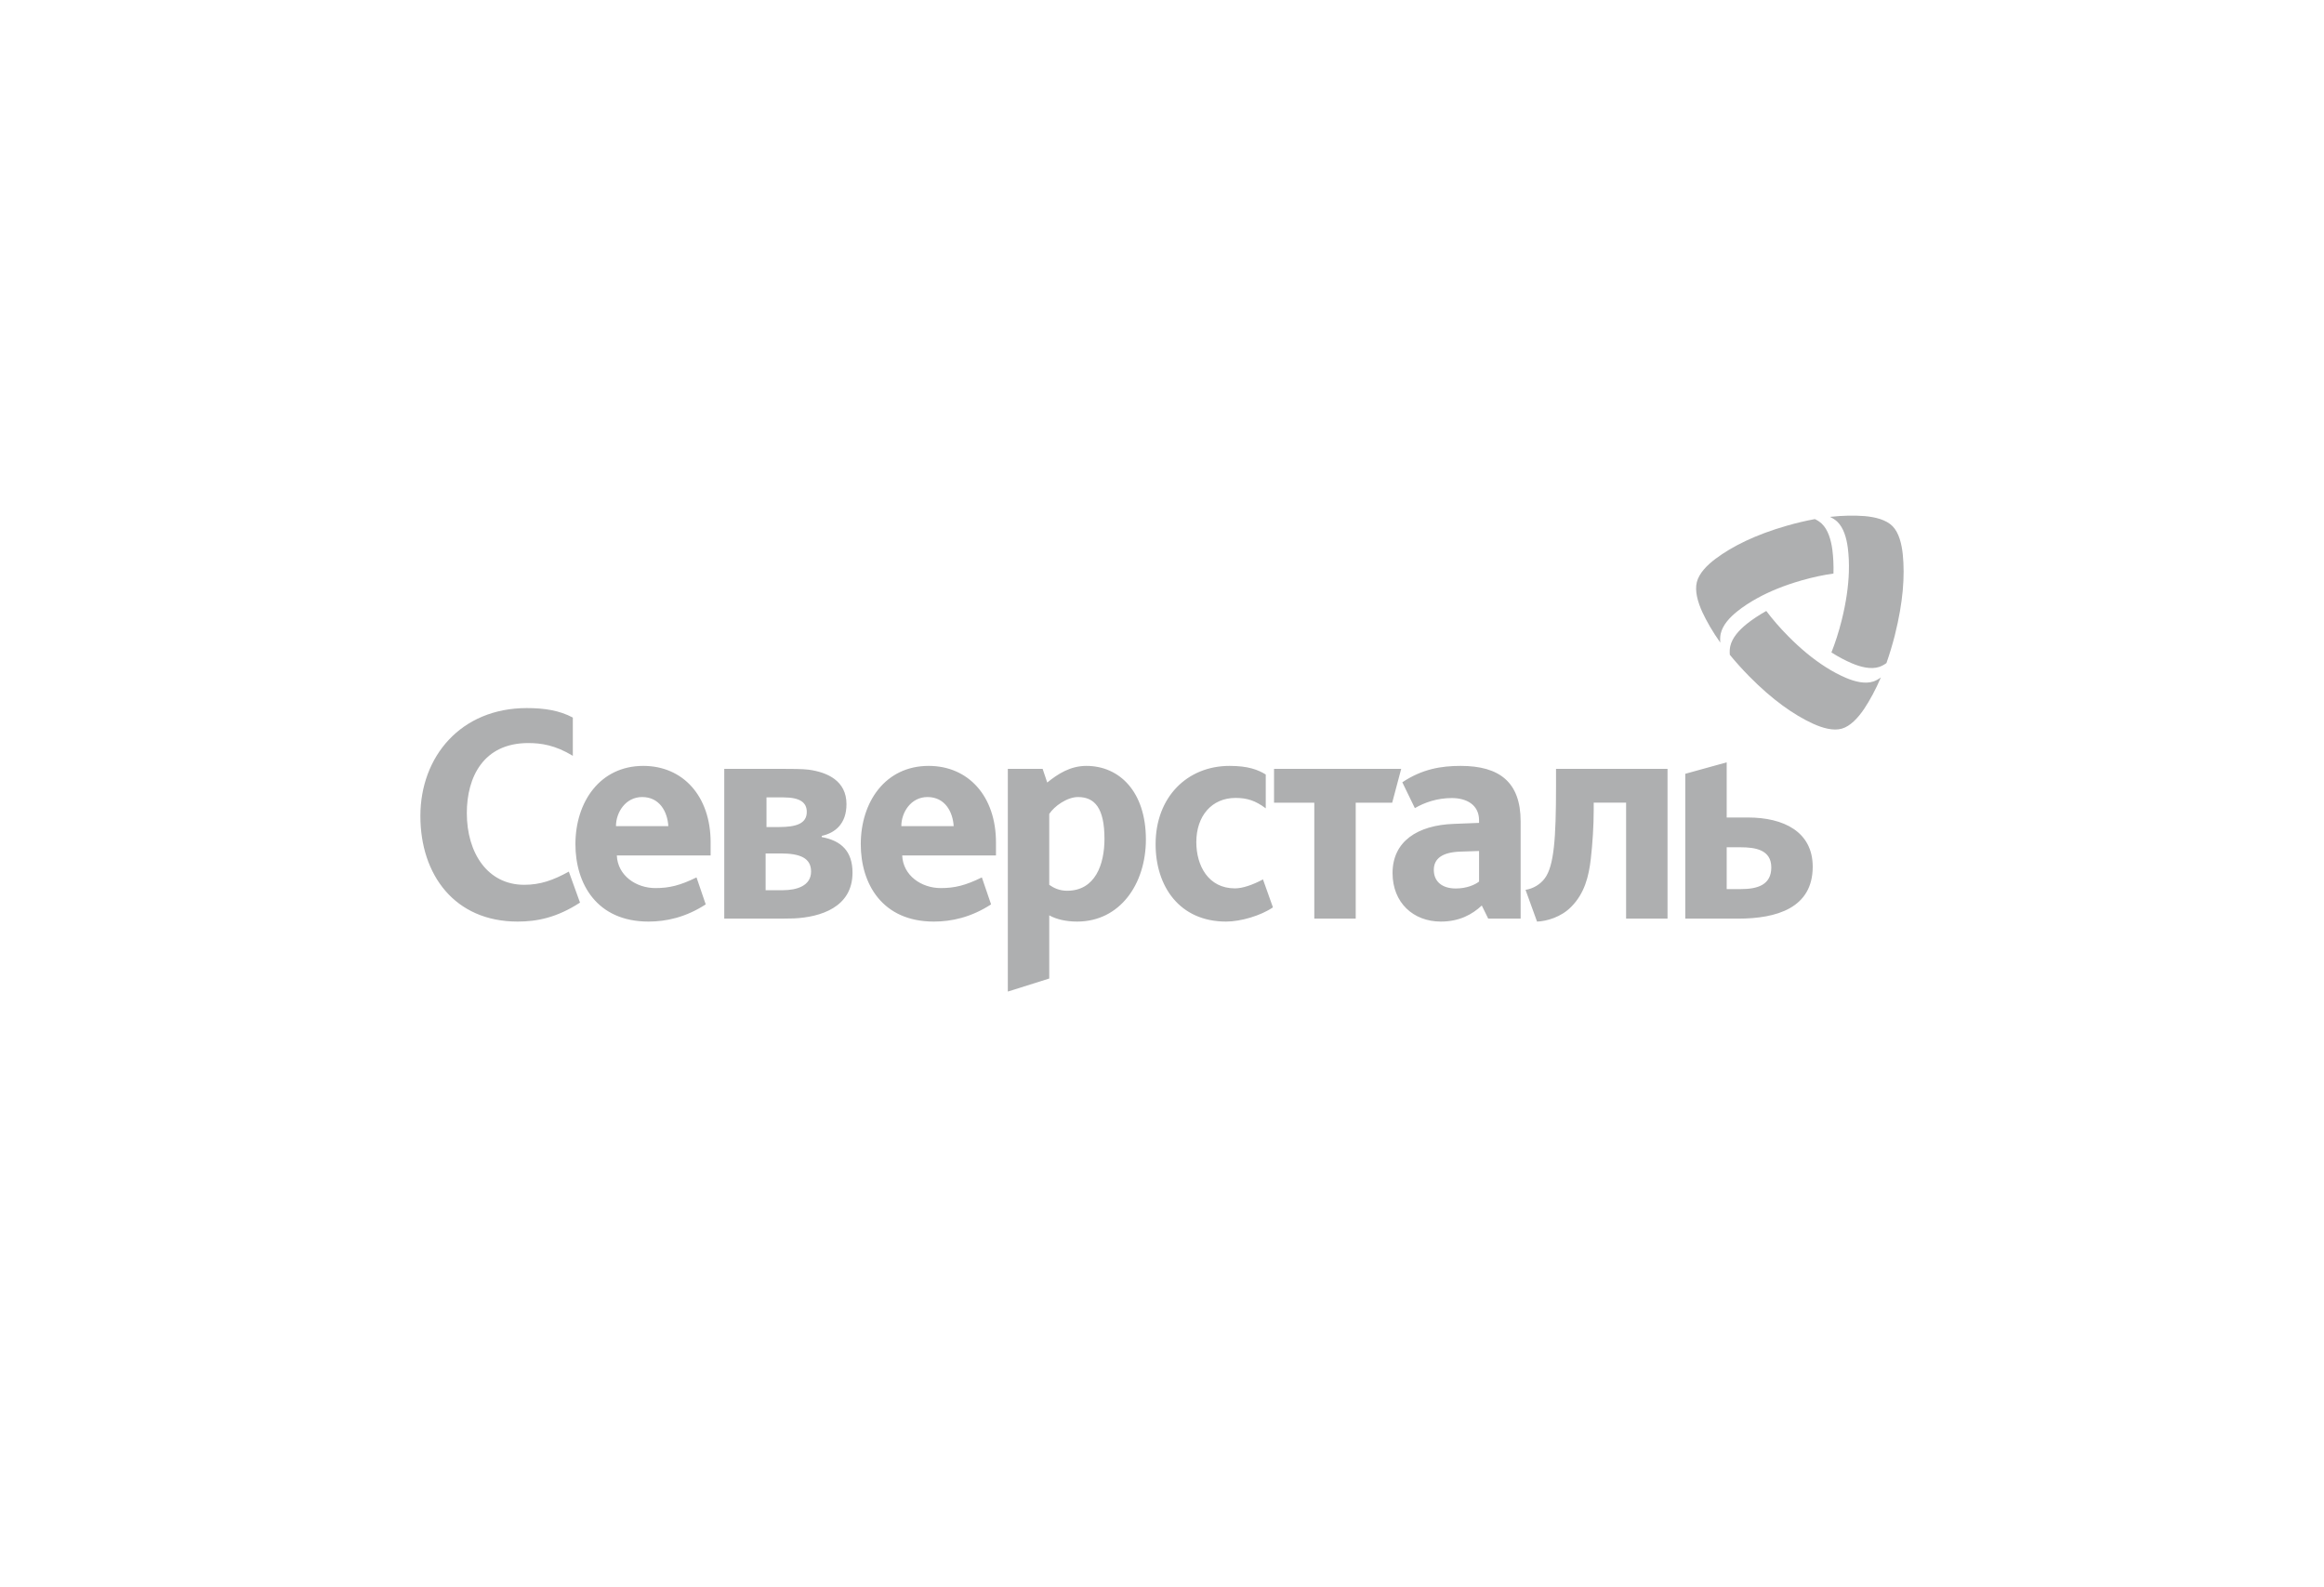
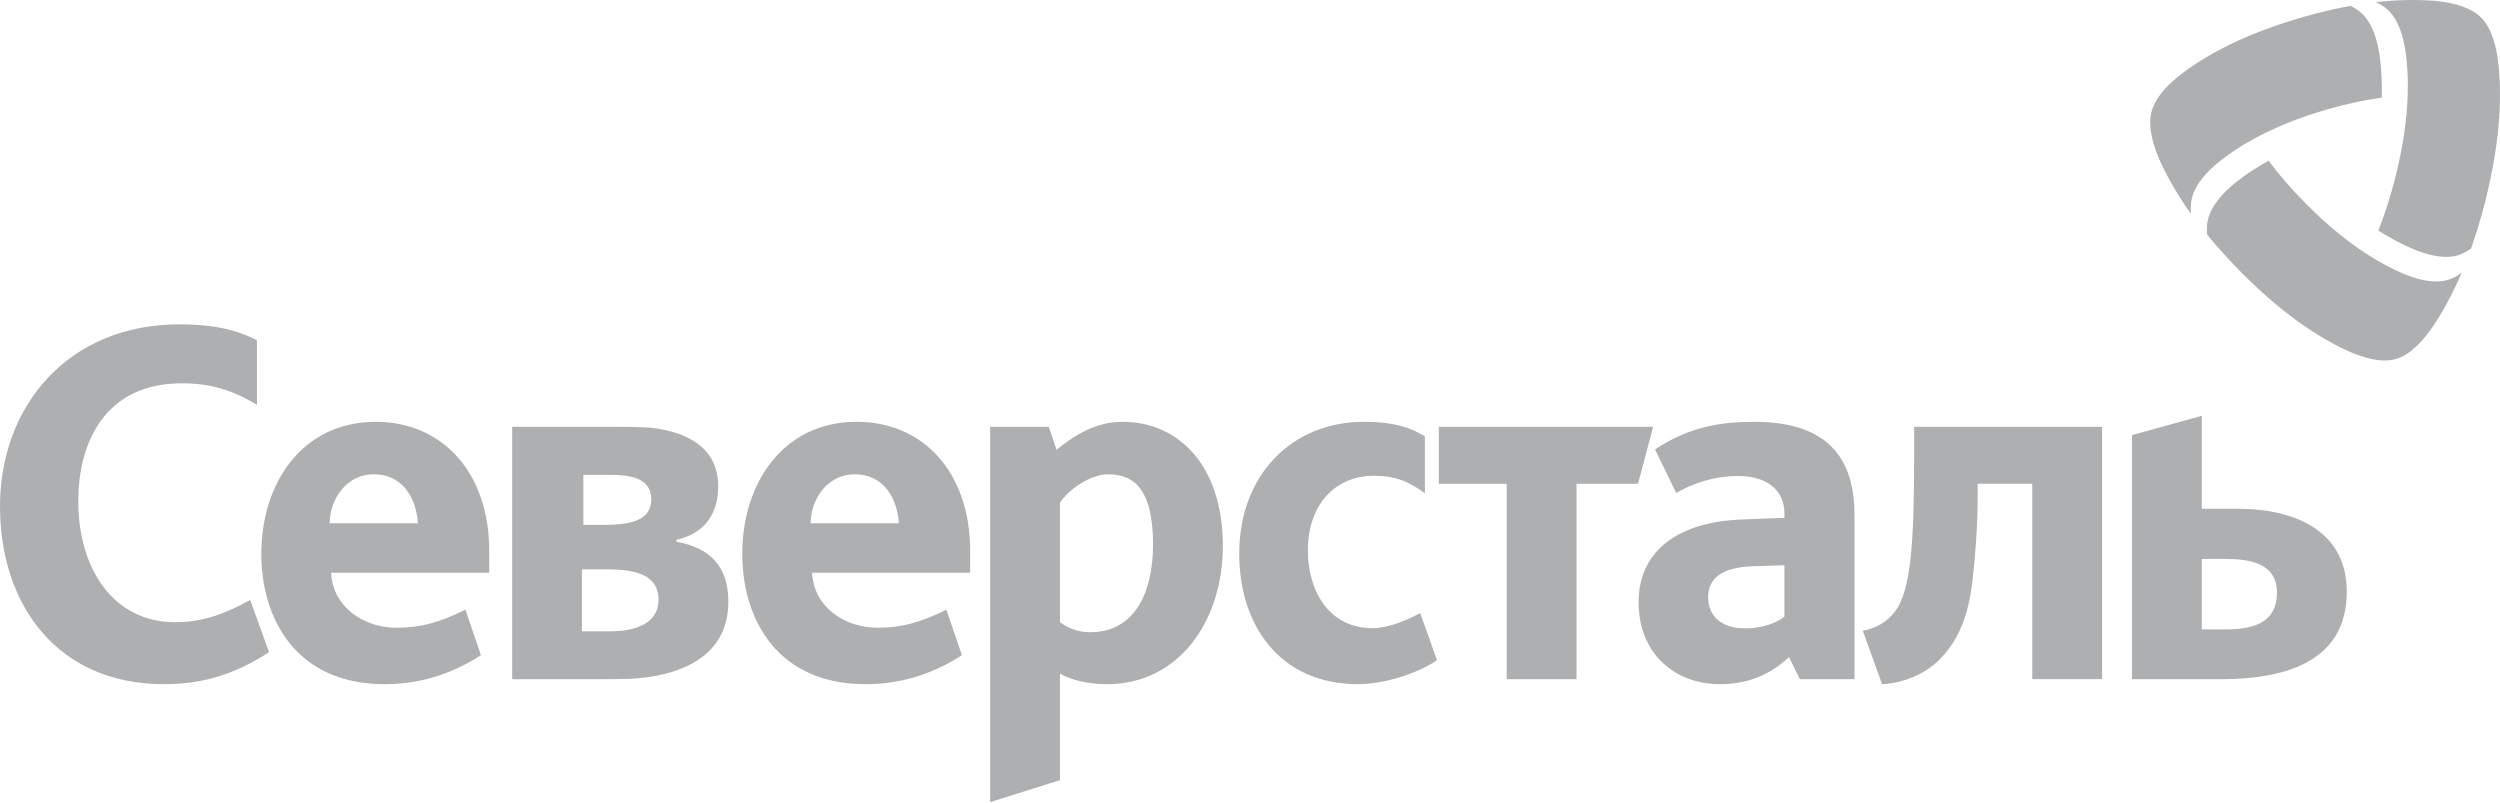
- <svg xmlns="http://www.w3.org/2000/svg" width="293" height="200" viewBox="0 0 293 200" fill="none">
-   <path d="M65.258 116.176C57.314 116.176 53 110.27 53 102.87C53 95.394 58.078 89.261 66.417 89.261C68.63 89.261 70.551 89.561 72.22 90.459V95.281C70.007 93.935 68.233 93.671 66.6 93.671C60.943 93.671 58.855 97.972 58.855 102.495C58.855 107.541 61.485 111.54 66.09 111.54C68.123 111.54 69.758 110.96 71.715 109.876L73.125 113.784C70.192 115.69 67.686 116.176 65.258 116.176ZM154.579 116.176C148.702 116.176 145.693 111.729 145.693 106.421C145.693 100.477 149.683 96.551 155.013 96.551C157.37 96.551 158.603 97.036 159.581 97.635V101.899C158.276 100.925 157.224 100.588 155.774 100.588C152.766 100.588 150.827 102.87 150.827 106.16C150.827 109.113 152.329 111.99 155.701 111.99C156.643 111.99 157.891 111.57 159.231 110.86L160.487 114.382C158.966 115.429 156.429 116.176 154.579 116.176ZM170.923 101.187V115.804H165.701V101.187H160.625V96.926H176.656L175.523 101.187H170.923ZM196.177 99.132C196.177 105.709 195.923 109.151 194.764 110.72C194.183 111.505 193.278 112.031 192.333 112.176L193.783 116.176C194.978 116.138 196.831 115.615 198.1 114.307C199.769 112.624 200.311 110.494 200.564 108.25C200.782 106.343 200.928 104.102 200.928 102.12V101.184H205.012V115.801H210.235V96.923H196.177V99.132ZM136.963 96.551C134.932 96.551 133.373 97.562 132.031 98.646L131.45 96.926H127.062V125L132.284 123.355V115.391C133.229 115.914 134.461 116.176 135.804 116.176C141.206 116.176 144.469 111.429 144.469 105.823C144.469 99.841 141.17 96.551 136.963 96.551ZM134.535 112.29C133.59 112.29 132.865 111.953 132.284 111.543V102.608C132.902 101.637 134.535 100.477 135.911 100.477C138.014 100.477 139.247 101.861 139.247 105.75C139.247 108.964 138.088 112.29 134.535 112.29ZM184.16 96.551C181.692 96.551 179.304 96.945 176.797 98.617L178.38 101.874C179.61 101.16 181.193 100.604 183.045 100.604C184.856 100.604 186.475 101.429 186.475 103.414V103.735L183.309 103.859C178.689 104.018 175.567 106.084 175.567 110.057C175.567 113.795 178.184 116.176 181.653 116.176C184.008 116.176 185.625 115.264 186.818 114.151L187.629 115.804H191.716V103.544C191.716 98.576 189.018 96.551 184.16 96.551ZM186.475 111.13C185.975 111.526 184.932 112.004 183.545 112.004C181.768 112.004 180.769 111.09 180.769 109.663C180.769 108.231 181.847 107.438 184.084 107.357L186.475 107.279V111.13ZM220.378 103.056H217.694V96.103L212.472 97.546V115.804H219.146C224.005 115.804 228.539 114.455 228.539 109.261C228.539 104.852 224.876 103.056 220.378 103.056ZM219.507 112.079H217.694V106.81H219.436C221.284 106.81 223.317 107.109 223.317 109.35C223.317 111.556 221.574 112.079 219.507 112.079ZM103.601 105.523V105.372C105.304 105 106.72 103.84 106.72 101.373C106.72 98.428 104.321 97.355 101.963 97.028C101.241 96.928 99.658 96.926 98.776 96.926H91.312V115.804H97.581C98.274 115.804 99.308 115.801 100.113 115.777C103.41 115.615 107.481 114.401 107.481 110.008C107.481 107.317 106.066 105.971 103.601 105.523ZM96.636 100.521H98.776C100.914 100.521 101.715 101.195 101.715 102.354C101.715 103.811 100.409 104.258 98.232 104.258H96.636V100.521ZM98.666 112.222H96.526V107.586H98.413C100.914 107.586 102.256 108.185 102.256 109.868C102.256 111.661 100.48 112.222 98.666 112.222ZM89.593 106.198C89.593 100.364 86.11 96.551 81.105 96.551C75.629 96.551 72.547 101.111 72.547 106.421C72.547 111.392 75.231 116.176 81.759 116.176C83.97 116.176 86.435 115.655 88.975 114.008L87.814 110.607C85.747 111.618 84.404 111.953 82.628 111.953C80.197 111.953 77.877 110.383 77.767 107.84H89.593V106.198ZM77.659 104.143C77.659 102.422 78.858 100.477 80.959 100.477C83.175 100.477 84.151 102.346 84.261 104.143H77.659ZM125.568 106.198C125.568 100.364 122.086 96.551 117.081 96.551C111.605 96.551 108.522 101.111 108.522 106.421C108.522 111.392 111.207 116.176 117.735 116.176C119.946 116.176 122.413 115.655 124.951 114.008L123.789 110.607C121.725 111.618 120.38 111.953 118.603 111.953C116.175 111.953 113.855 110.383 113.745 107.84H125.568V106.198ZM113.635 104.143C113.635 102.422 114.833 100.477 116.934 100.477C119.148 100.477 120.126 102.346 120.236 104.143H113.635Z" fill="#AEAFB0" />
-   <path d="M237.835 83.59C237.537 83.803 237.231 83.97 236.919 84.073C235.886 84.41 234.612 84.1 233.468 83.614C232.652 83.266 231.796 82.816 230.899 82.247C231.367 81.068 231.807 79.722 232.181 78.234C232.762 75.923 233.039 73.886 233.097 72.098C233.133 70.993 233.081 69.981 232.963 69.062C232.801 67.797 232.424 66.51 231.624 65.753C231.37 65.518 231.061 65.321 230.716 65.159C232.351 64.976 233.803 64.963 235.085 65.06C236.433 65.178 237.804 65.521 238.604 66.33C239.405 67.139 239.758 68.549 239.899 69.933C240.03 71.254 240.041 72.751 239.889 74.445C239.734 76.114 239.42 77.969 238.905 80.027H238.908C238.583 81.3 238.212 82.516 237.835 83.59ZM218.089 82.543C218.058 82.171 218.071 81.812 218.141 81.484C218.374 80.391 219.272 79.412 220.253 78.63C220.954 78.077 221.757 77.538 222.686 77.02C223.442 78.029 224.353 79.091 225.418 80.17C227.068 81.845 228.641 83.11 230.114 84.054C231.024 84.639 231.898 85.097 232.73 85.453C233.874 85.939 235.143 86.249 236.181 85.912C236.506 85.801 236.825 85.626 237.134 85.399C236.469 86.95 235.755 88.255 235.033 89.35C234.258 90.494 233.288 91.548 232.207 91.856C231.127 92.166 229.766 91.777 228.534 91.211C227.359 90.669 226.095 89.927 224.748 88.946C223.424 87.975 222.019 86.767 220.548 85.275C219.641 84.356 218.801 83.417 218.089 82.543ZM228.814 65.437C229.143 65.596 229.436 65.788 229.677 66.014C230.478 66.769 230.852 68.061 231.019 69.326C231.134 70.227 231.184 71.217 231.155 72.303C229.928 72.473 228.581 72.754 227.142 73.166C224.91 73.803 223.06 74.574 221.53 75.418C220.582 75.939 219.758 76.489 219.047 77.055C218.065 77.832 217.171 78.811 216.935 79.906C216.865 80.251 216.851 80.623 216.891 81.011C215.92 79.644 215.18 78.352 214.622 77.16C214.047 75.898 213.649 74.504 213.929 73.385C214.209 72.266 215.216 71.243 216.307 70.429C217.351 69.65 218.604 68.892 220.104 68.183C221.582 67.487 223.301 66.837 225.287 66.27C226.516 65.915 227.725 65.637 228.814 65.437Z" fill="#AEAFB0" />
+ <svg xmlns="http://www.w3.org/2000/svg" width="187" height="60" viewBox="0 0 187 60" fill="none">
+   <path d="M12.258 51.176C4.314 51.176 0 45.27 0 37.87C0 30.394 5.078 24.261 13.417 24.261C15.63 24.261 17.551 24.561 19.22 25.459V30.281C17.006 28.935 15.233 28.671 13.6 28.671C7.943 28.671 5.855 32.972 5.855 37.495C5.855 42.541 8.485 46.54 13.09 46.54C15.123 46.54 16.758 45.96 18.715 44.876L20.125 48.784C17.192 50.691 14.686 51.176 12.258 51.176ZM101.579 51.176C95.702 51.176 92.694 46.729 92.694 41.421C92.694 35.477 96.683 31.551 102.013 31.551C104.37 31.551 105.603 32.036 106.581 32.635V36.899C105.276 35.925 104.224 35.588 102.774 35.588C99.766 35.588 97.827 37.87 97.827 41.16C97.827 44.113 99.329 46.99 102.701 46.99C103.643 46.99 104.891 46.57 106.231 45.86L107.487 49.383C105.966 50.429 103.429 51.176 101.579 51.176ZM117.923 36.187V50.804H112.701V36.187H107.625V31.926H123.656L122.523 36.187H117.923ZM143.177 34.132C143.177 40.709 142.923 44.151 141.764 45.72C141.183 46.505 140.278 47.031 139.333 47.176L140.783 51.176C141.978 51.138 143.831 50.615 145.1 49.307C146.769 47.624 147.311 45.494 147.564 43.25C147.782 41.343 147.928 39.102 147.928 37.12V36.184H152.012V50.801H157.235V31.923H143.177V34.132ZM83.963 31.551C81.932 31.551 80.373 32.562 79.031 33.646L78.45 31.926H74.062V60L79.284 58.355V50.391C80.229 50.914 81.461 51.176 82.803 51.176C88.206 51.176 91.469 46.429 91.469 40.823C91.469 34.841 88.17 31.551 83.963 31.551ZM81.535 47.29C80.59 47.29 79.865 46.953 79.284 46.543V37.608C79.902 36.637 81.535 35.477 82.911 35.477C85.014 35.477 86.247 36.861 86.247 40.75C86.247 43.965 85.088 47.29 81.535 47.29ZM131.16 31.551C128.692 31.551 126.304 31.945 123.797 33.617L125.38 36.874C126.61 36.16 128.193 35.604 130.045 35.604C131.856 35.604 133.475 36.429 133.475 38.414V38.735L130.309 38.859C125.689 39.018 122.567 41.084 122.567 45.057C122.567 48.795 125.184 51.176 128.653 51.176C131.008 51.176 132.625 50.264 133.818 49.151L134.629 50.804H138.716V38.544C138.716 33.576 136.018 31.551 131.16 31.551ZM133.475 46.13C132.975 46.526 131.932 47.004 130.545 47.004C128.768 47.004 127.769 46.09 127.769 44.663C127.769 43.231 128.847 42.438 131.084 42.357L133.475 42.279V46.13ZM167.378 38.056H164.694V31.103L159.472 32.546V50.804H166.146C171.005 50.804 175.539 49.455 175.539 44.261C175.539 39.852 171.876 38.056 167.378 38.056ZM166.507 47.079H164.694V41.81H166.436C168.284 41.81 170.317 42.109 170.317 44.35C170.317 46.556 168.574 47.079 166.507 47.079ZM50.601 40.523V40.372C52.304 40 53.72 38.84 53.72 36.373C53.72 33.428 51.321 32.355 48.963 32.028C48.241 31.928 46.658 31.926 45.776 31.926H38.312V50.804H44.581C45.274 50.804 46.307 50.801 47.113 50.777C50.41 50.615 54.481 49.401 54.481 45.008C54.481 42.317 53.066 40.971 50.601 40.523ZM43.636 35.521H45.776C47.914 35.521 48.715 36.195 48.715 37.355C48.715 38.811 47.409 39.258 45.232 39.258H43.636V35.521ZM45.666 47.222H43.526V42.586H45.413C47.914 42.586 49.256 43.185 49.256 44.868C49.256 46.661 47.48 47.222 45.666 47.222ZM36.593 41.197C36.593 35.364 33.11 31.551 28.105 31.551C22.629 31.551 19.547 36.111 19.547 41.421C19.547 46.392 22.232 51.176 28.759 51.176C30.97 51.176 33.435 50.655 35.975 49.008L34.814 45.607C32.747 46.618 31.404 46.953 29.628 46.953C27.197 46.953 24.877 45.383 24.767 42.84H36.593V41.197ZM24.66 39.142C24.66 37.422 25.858 35.477 27.959 35.477C30.175 35.477 31.151 37.346 31.261 39.142H24.66ZM72.568 41.197C72.568 35.364 69.086 31.551 64.081 31.551C58.605 31.551 55.522 36.111 55.522 41.421C55.522 46.392 58.207 51.176 64.735 51.176C66.946 51.176 69.413 50.655 71.951 49.008L70.789 45.607C68.725 46.618 67.38 46.953 65.603 46.953C63.175 46.953 60.855 45.383 60.745 42.84H72.568V41.197ZM60.635 39.142C60.635 37.422 61.833 35.477 63.934 35.477C66.148 35.477 67.126 37.346 67.236 39.142H60.635Z" fill="#AEAFB0" />
+   <path d="M184.835 18.59C184.537 18.803 184.231 18.97 183.919 19.073C182.886 19.41 181.612 19.099 180.468 18.614C179.652 18.266 178.796 17.816 177.899 17.247C178.367 16.068 178.807 14.723 179.181 13.234C179.762 10.923 180.039 8.886 180.097 7.098C180.133 5.993 180.081 4.981 179.963 4.062C179.801 2.797 179.424 1.511 178.624 0.753C178.37 0.518 178.061 0.321 177.716 0.159C179.351 -0.024 180.803 -0.037 182.085 0.06C183.433 0.178 184.804 0.521 185.604 1.33C186.405 2.139 186.758 3.549 186.899 4.933C187.03 6.254 187.041 7.751 186.889 9.445C186.734 11.114 186.42 12.97 185.905 15.027H185.908C185.583 16.3 185.212 17.516 184.835 18.59ZM165.089 17.543C165.058 17.171 165.071 16.812 165.141 16.483C165.374 15.391 166.272 14.412 167.253 13.63C167.954 13.077 168.757 12.538 169.686 12.02C170.442 13.029 171.353 14.091 172.418 15.17C174.068 16.845 175.641 18.11 177.114 19.054C178.024 19.639 178.898 20.097 179.73 20.453C180.874 20.939 182.143 21.249 183.181 20.912C183.506 20.801 183.825 20.626 184.134 20.399C183.469 21.95 182.755 23.255 182.033 24.35C181.258 25.494 180.288 26.548 179.207 26.856C178.127 27.166 176.766 26.777 175.534 26.211C174.359 25.669 173.095 24.927 171.748 23.946C170.424 22.975 169.019 21.767 167.548 20.275C166.641 19.356 165.801 18.417 165.089 17.543ZM175.814 0.437C176.143 0.596 176.436 0.788 176.677 1.014C177.478 1.769 177.852 3.061 178.019 4.326C178.134 5.227 178.184 6.217 178.155 7.303C176.928 7.473 175.581 7.754 174.142 8.166C171.91 8.803 170.06 9.574 168.53 10.418C167.582 10.939 166.758 11.489 166.047 12.055C165.065 12.832 164.171 13.811 163.935 14.906C163.865 15.251 163.851 15.623 163.891 16.012C162.92 14.644 162.18 13.352 161.622 12.16C161.047 10.898 160.649 9.504 160.929 8.385C161.209 7.266 162.216 6.244 163.307 5.429C164.351 4.65 165.604 3.892 167.104 3.183C168.582 2.487 170.301 1.837 172.287 1.271C173.516 0.915 174.725 0.637 175.814 0.437Z" fill="#AEAFB0" />
</svg>
